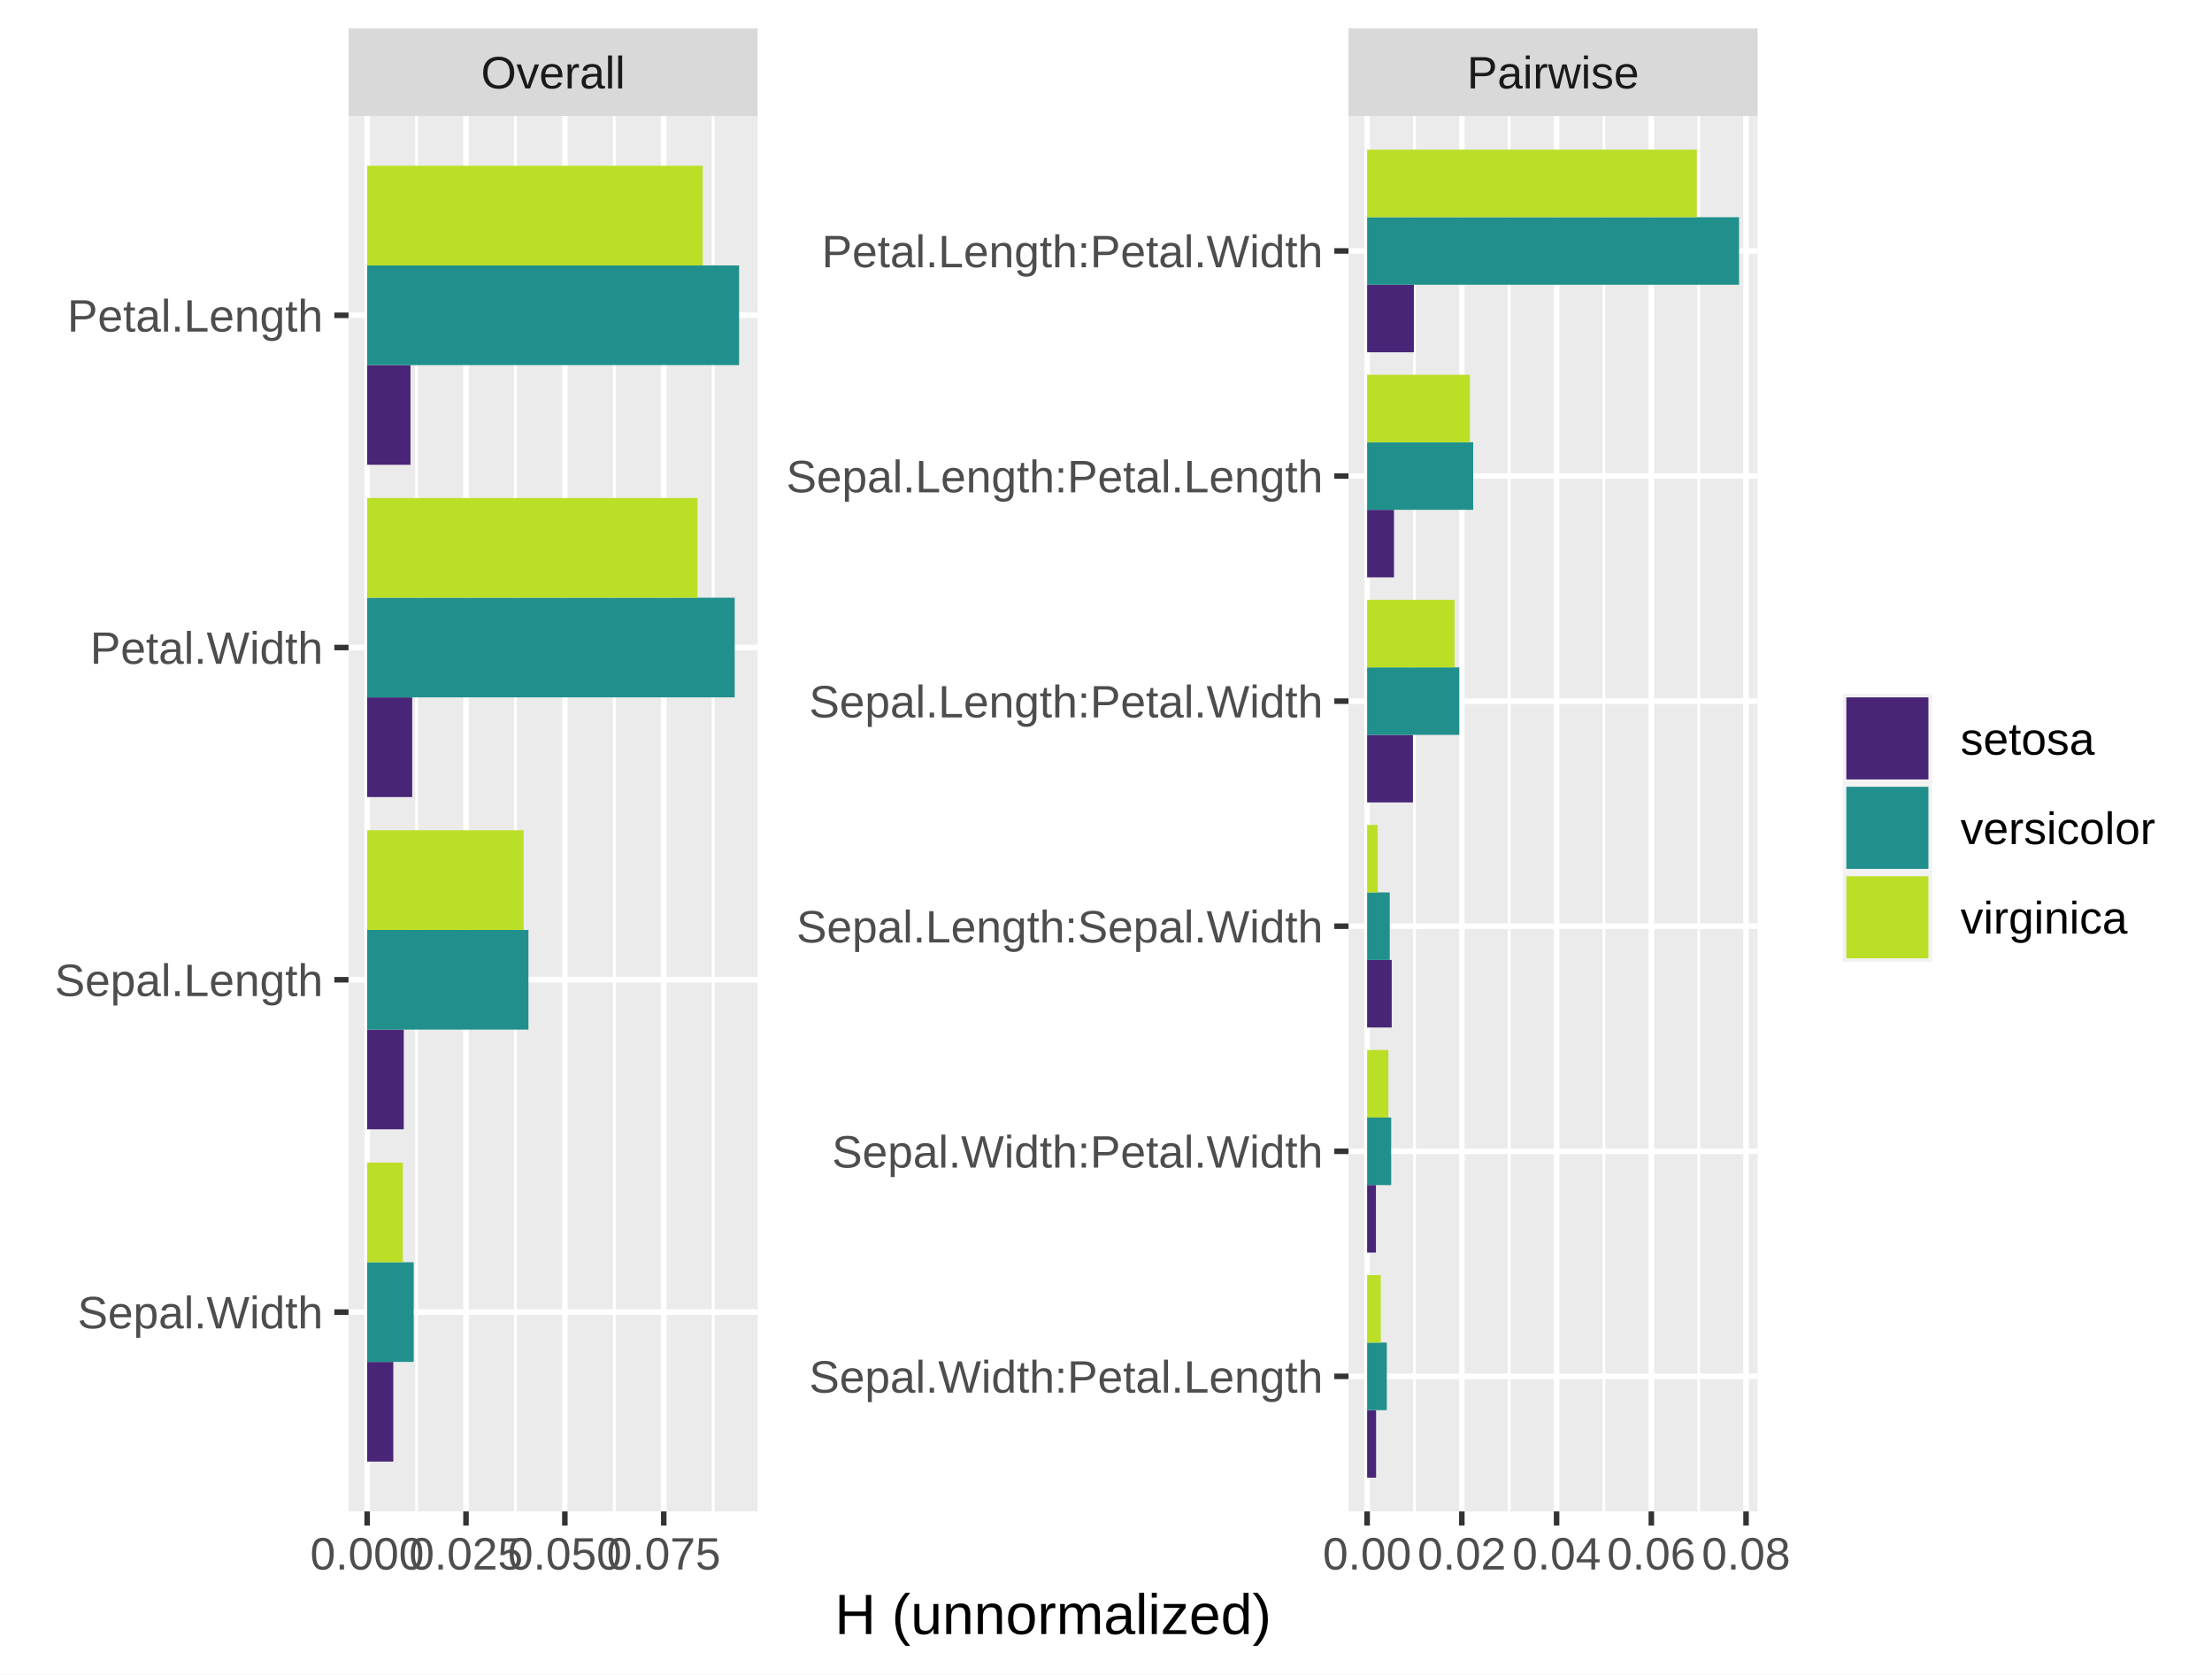
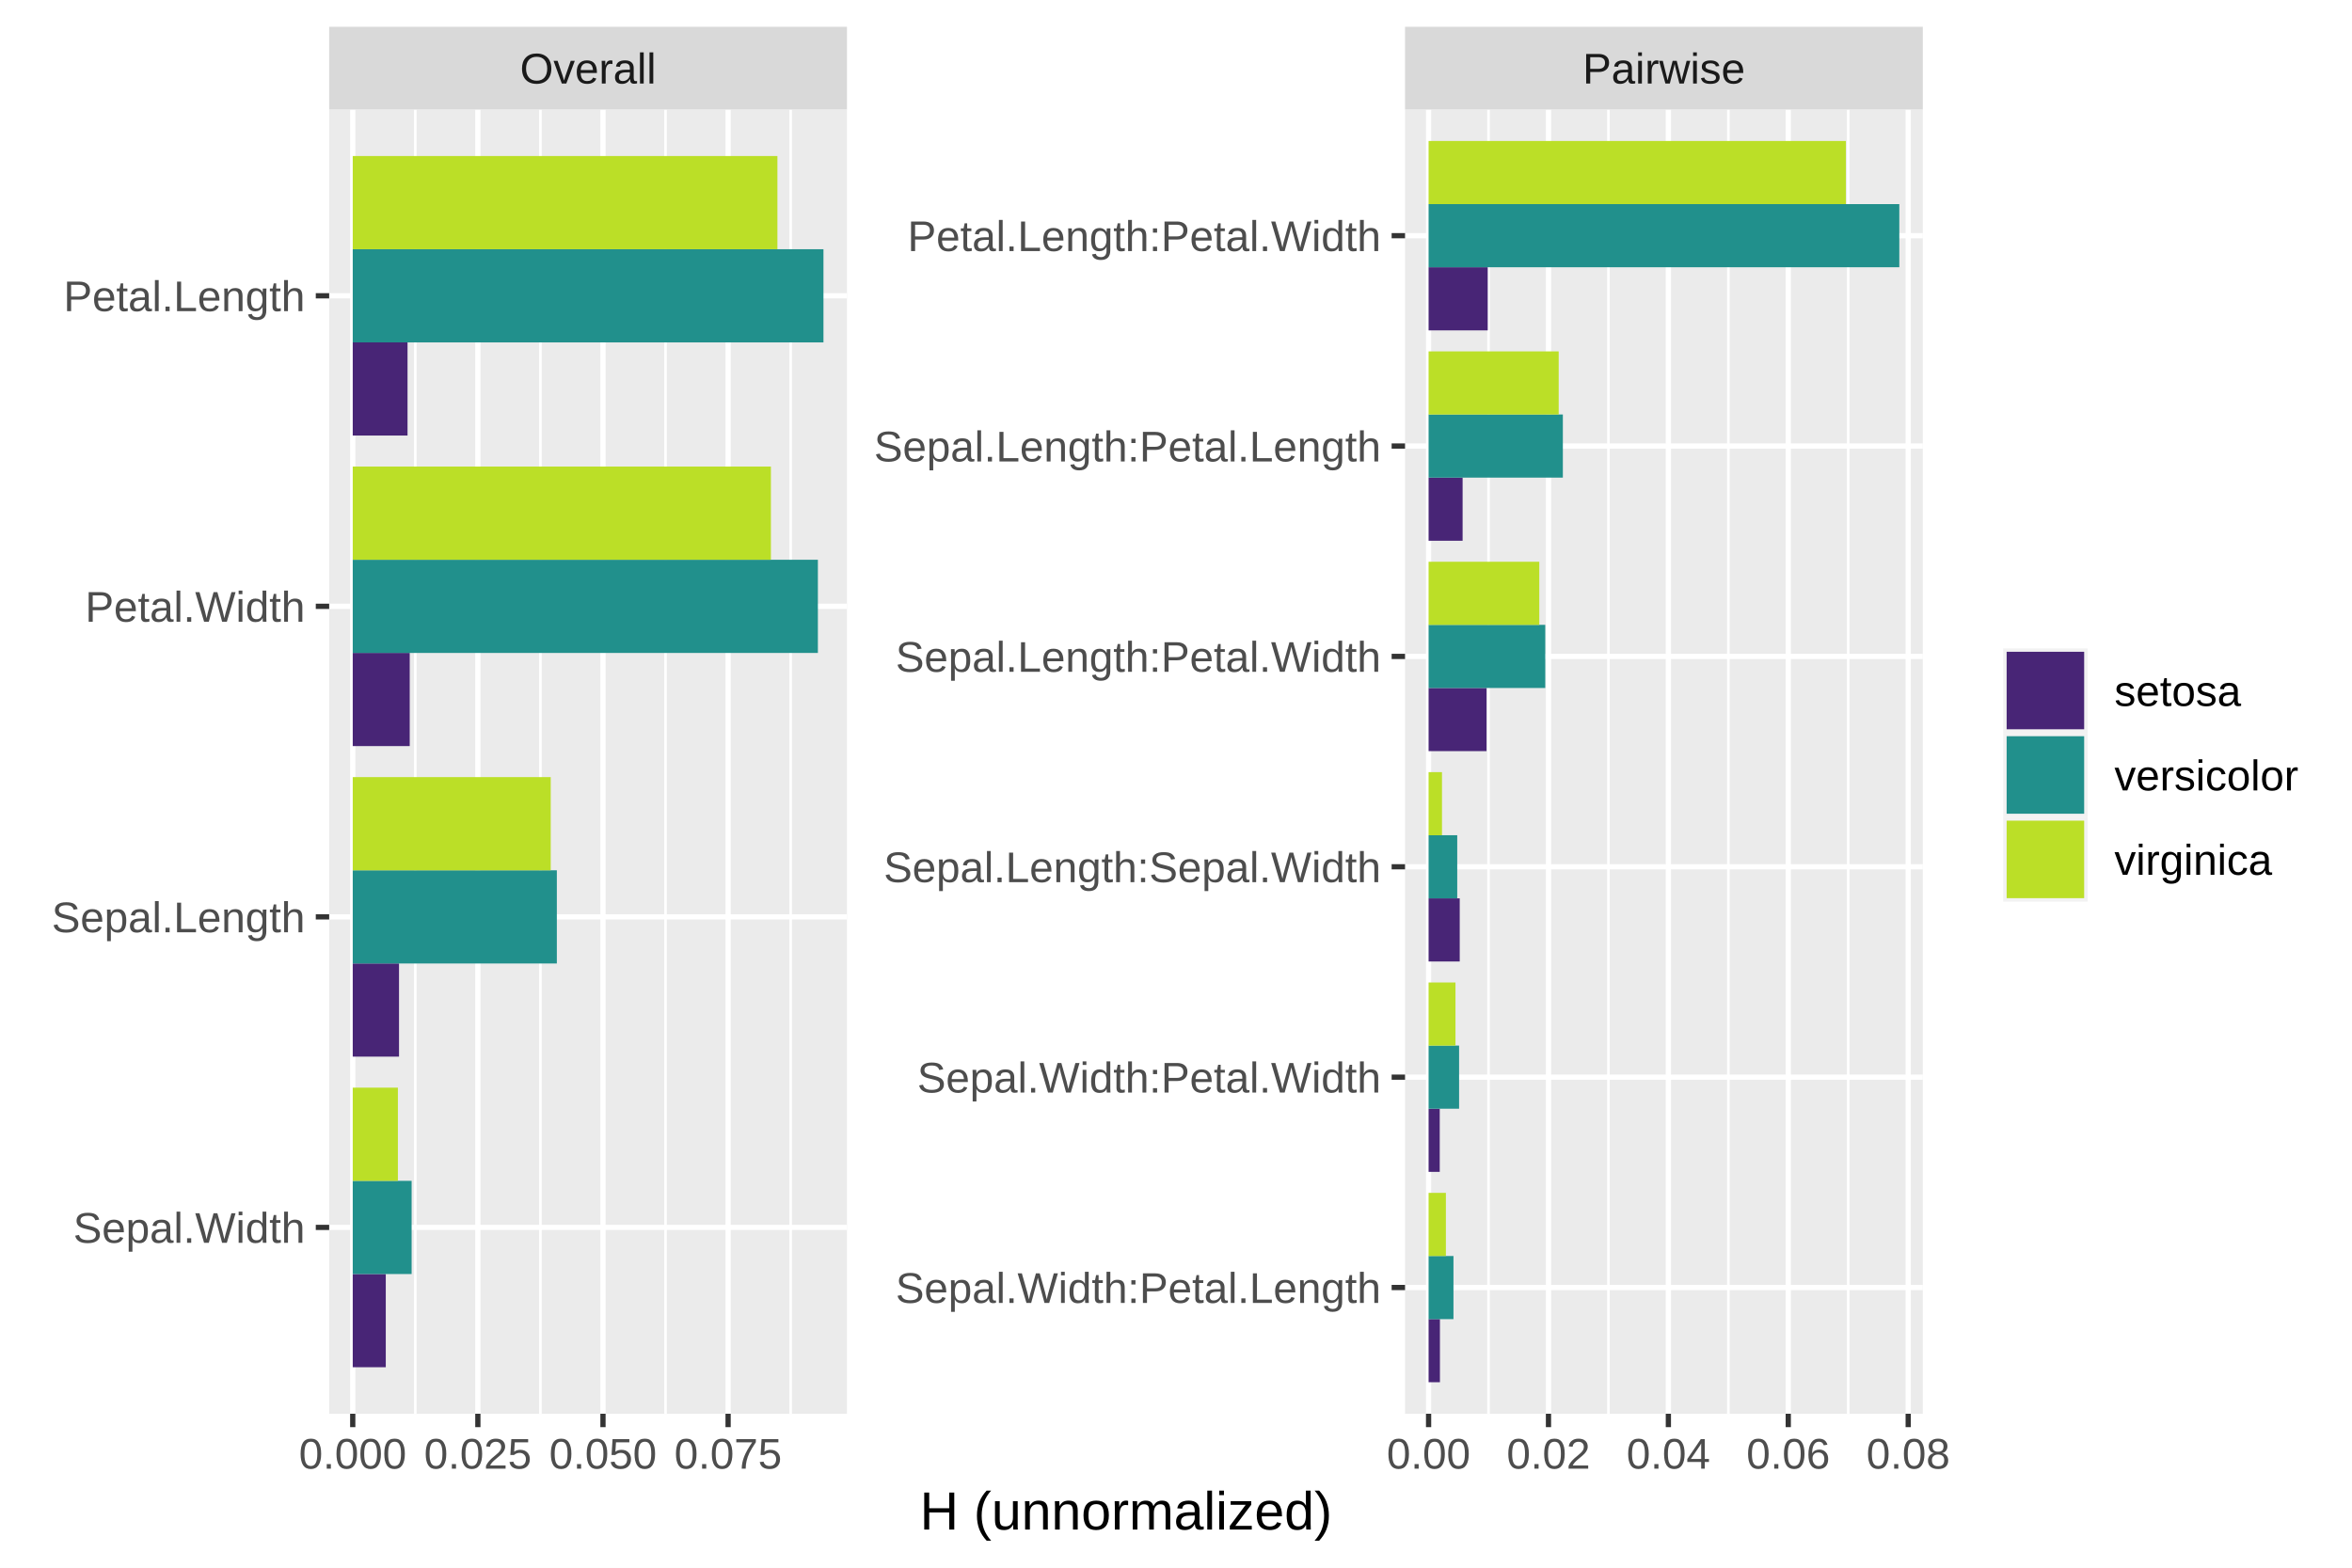
- <svg xmlns="http://www.w3.org/2000/svg" class="svglite" width="427.44pt" height="323.54pt" viewBox="0 0 427.44 323.54">
+ <svg xmlns="http://www.w3.org/2000/svg" class="svglite" width="481.22pt" height="320.81pt" viewBox="0 0 481.22 320.81">
  <defs>
    <style type="text/css">
    .svglite line, .svglite polyline, .svglite polygon, .svglite path, .svglite rect, .svglite circle {
      fill: none;
      stroke: #000000;
      stroke-linecap: round;
      stroke-linejoin: round;
      stroke-miterlimit: 10.00;
    }
    .svglite text {
      white-space: pre;
    }
  </style>
  </defs>
  <rect width="100%" height="100%" style="stroke: none; fill: #FFFFFF;" />
  <defs>
-     <clipPath id="cpMC4wMHw0MjcuNDR8MC4wMHwzMjMuNTQ=">
-       <rect x="0.00" y="0.00" width="427.44" height="323.54" />
+     <clipPath id="cpMC4wMHw0ODEuMjJ8MC4wMHwzMjAuODE=">
+       <rect x="0.00" y="0.00" width="481.22" height="320.81" />
    </clipPath>
  </defs>
-   <g clip-path="url(#cpMC4wMHw0MjcuNDR8MC4wMHwzMjMuNTQ=)">
-     <rect x="0" y="0" width="427.44" height="323.54" style="stroke-width: 1.07; stroke: #FFFFFF; fill: #FFFFFF;" />
+   <g clip-path="url(#cpMC4wMHw0ODEuMjJ8MC4wMHwzMjAuODE=)">
+     <rect x="0.00" y="0.00" width="481.22" height="320.81" style="stroke-width: 1.07; stroke: #FFFFFF; fill: #FFFFFF;" />
  </g>
  <defs>
-     <clipPath id="cpNjcuMzV8MTQ2LjQxfDIyLjQwfDI5Mi4wNQ==">
-       <rect x="67.35" y="22.40" width="79.05" height="269.65" />
+     <clipPath id="cpNjcuMzV8MTczLjI5fDIyLjQwfDI4OS4zMQ==">
+       <rect x="67.35" y="22.40" width="105.94" height="266.92" />
    </clipPath>
  </defs>
-   <g clip-path="url(#cpNjcuMzV8MTQ2LjQxfDIyLjQwfDI5Mi4wNQ==)">
-     <rect x="67.35" y="22.40" width="79.05" height="269.65" style="stroke-width: 1.07; stroke: none; fill: #EBEBEB;" />
-     <polyline points="80.50,292.05 80.50,22.40 " style="stroke-width: 0.53; stroke: #FFFFFF; stroke-linecap: butt;" />
-     <polyline points="99.60,292.05 99.60,22.40 " style="stroke-width: 0.53; stroke: #FFFFFF; stroke-linecap: butt;" />
-     <polyline points="118.71,292.05 118.71,22.40 " style="stroke-width: 0.53; stroke: #FFFFFF; stroke-linecap: butt;" />
-     <polyline points="137.81,292.05 137.81,22.40 " style="stroke-width: 0.53; stroke: #FFFFFF; stroke-linecap: butt;" />
-     <polyline points="67.35,253.53 146.41,253.53 " style="stroke-width: 1.07; stroke: #FFFFFF; stroke-linecap: butt;" />
-     <polyline points="67.35,189.32 146.41,189.32 " style="stroke-width: 1.07; stroke: #FFFFFF; stroke-linecap: butt;" />
-     <polyline points="67.35,125.12 146.41,125.12 " style="stroke-width: 1.07; stroke: #FFFFFF; stroke-linecap: butt;" />
-     <polyline points="67.35,60.92 146.41,60.92 " style="stroke-width: 1.07; stroke: #FFFFFF; stroke-linecap: butt;" />
-     <polyline points="70.95,292.05 70.95,22.40 " style="stroke-width: 1.07; stroke: #FFFFFF; stroke-linecap: butt;" />
-     <polyline points="90.05,292.05 90.05,22.40 " style="stroke-width: 1.07; stroke: #FFFFFF; stroke-linecap: butt;" />
-     <polyline points="109.15,292.05 109.15,22.40 " style="stroke-width: 1.07; stroke: #FFFFFF; stroke-linecap: butt;" />
-     <polyline points="128.26,292.05 128.26,22.40 " style="stroke-width: 1.07; stroke: #FFFFFF; stroke-linecap: butt;" />
-     <rect x="70.95" y="70.55" width="8.37" height="19.26" style="stroke-width: 1.07; stroke: none; stroke-linecap: butt; stroke-linejoin: miter; fill: #482576;" />
-     <rect x="70.95" y="134.75" width="8.70" height="19.26" style="stroke-width: 1.07; stroke: none; stroke-linecap: butt; stroke-linejoin: miter; fill: #482576;" />
-     <rect x="70.95" y="198.95" width="7.07" height="19.26" style="stroke-width: 1.07; stroke: none; stroke-linecap: butt; stroke-linejoin: miter; fill: #482576;" />
-     <rect x="70.95" y="263.16" width="5.05" height="19.26" style="stroke-width: 1.07; stroke: none; stroke-linecap: butt; stroke-linejoin: miter; fill: #482576;" />
-     <rect x="70.95" y="51.29" width="71.87" height="19.26" style="stroke-width: 1.07; stroke: none; stroke-linecap: butt; stroke-linejoin: miter; fill: #21908C;" />
-     <rect x="70.95" y="115.49" width="71.02" height="19.26" style="stroke-width: 1.07; stroke: none; stroke-linecap: butt; stroke-linejoin: miter; fill: #21908C;" />
-     <rect x="70.95" y="179.69" width="31.16" height="19.26" style="stroke-width: 1.07; stroke: none; stroke-linecap: butt; stroke-linejoin: miter; fill: #21908C;" />
-     <rect x="70.95" y="243.90" width="8.99" height="19.26" style="stroke-width: 1.07; stroke: none; stroke-linecap: butt; stroke-linejoin: miter; fill: #21908C;" />
-     <rect x="70.95" y="32.03" width="64.84" height="19.26" style="stroke-width: 1.07; stroke: none; stroke-linecap: butt; stroke-linejoin: miter; fill: #BBDF27;" />
-     <rect x="70.95" y="96.23" width="63.84" height="19.26" style="stroke-width: 1.07; stroke: none; stroke-linecap: butt; stroke-linejoin: miter; fill: #BBDF27;" />
-     <rect x="70.95" y="160.43" width="30.23" height="19.26" style="stroke-width: 1.07; stroke: none; stroke-linecap: butt; stroke-linejoin: miter; fill: #BBDF27;" />
-     <rect x="70.95" y="224.64" width="6.89" height="19.26" style="stroke-width: 1.07; stroke: none; stroke-linecap: butt; stroke-linejoin: miter; fill: #BBDF27;" />
+   <g clip-path="url(#cpNjcuMzV8MTczLjI5fDIyLjQwfDI4OS4zMQ==)">
+     <rect x="67.35" y="22.40" width="105.94" height="266.92" style="stroke-width: 1.07; stroke: none; fill: #EBEBEB;" />
+     <polyline points="84.97,289.31 84.97,22.40 " style="stroke-width: 0.53; stroke: #FFFFFF; stroke-linecap: butt;" />
+     <polyline points="110.57,289.31 110.57,22.40 " style="stroke-width: 0.53; stroke: #FFFFFF; stroke-linecap: butt;" />
+     <polyline points="136.17,289.31 136.17,22.40 " style="stroke-width: 0.53; stroke: #FFFFFF; stroke-linecap: butt;" />
+     <polyline points="161.77,289.31 161.77,22.40 " style="stroke-width: 0.53; stroke: #FFFFFF; stroke-linecap: butt;" />
+     <polyline points="67.35,251.18 173.29,251.18 " style="stroke-width: 1.07; stroke: #FFFFFF; stroke-linecap: butt;" />
+     <polyline points="67.35,187.63 173.29,187.63 " style="stroke-width: 1.07; stroke: #FFFFFF; stroke-linecap: butt;" />
+     <polyline points="67.35,124.08 173.29,124.08 " style="stroke-width: 1.07; stroke: #FFFFFF; stroke-linecap: butt;" />
+     <polyline points="67.35,60.53 173.29,60.53 " style="stroke-width: 1.07; stroke: #FFFFFF; stroke-linecap: butt;" />
+     <polyline points="72.17,289.31 72.17,22.40 " style="stroke-width: 1.07; stroke: #FFFFFF; stroke-linecap: butt;" />
+     <polyline points="97.77,289.31 97.77,22.40 " style="stroke-width: 1.07; stroke: #FFFFFF; stroke-linecap: butt;" />
+     <polyline points="123.37,289.31 123.37,22.40 " style="stroke-width: 1.07; stroke: #FFFFFF; stroke-linecap: butt;" />
+     <polyline points="148.97,289.31 148.97,22.40 " style="stroke-width: 1.07; stroke: #FFFFFF; stroke-linecap: butt;" />
+     <rect x="72.17" y="70.06" width="11.21" height="19.07" style="stroke-width: 1.07; stroke: none; stroke-linecap: butt; stroke-linejoin: miter; fill: #482576;" />
+     <rect x="72.17" y="133.61" width="11.66" height="19.07" style="stroke-width: 1.07; stroke: none; stroke-linecap: butt; stroke-linejoin: miter; fill: #482576;" />
+     <rect x="72.17" y="197.16" width="9.47" height="19.07" style="stroke-width: 1.07; stroke: none; stroke-linecap: butt; stroke-linejoin: miter; fill: #482576;" />
+     <rect x="72.17" y="260.72" width="6.76" height="19.07" style="stroke-width: 1.07; stroke: none; stroke-linecap: butt; stroke-linejoin: miter; fill: #482576;" />
+     <rect x="72.17" y="51.00" width="96.31" height="19.07" style="stroke-width: 1.07; stroke: none; stroke-linecap: butt; stroke-linejoin: miter; fill: #21908C;" />
+     <rect x="72.17" y="114.55" width="95.17" height="19.07" style="stroke-width: 1.07; stroke: none; stroke-linecap: butt; stroke-linejoin: miter; fill: #21908C;" />
+     <rect x="72.17" y="178.10" width="41.76" height="19.07" style="stroke-width: 1.07; stroke: none; stroke-linecap: butt; stroke-linejoin: miter; fill: #21908C;" />
+     <rect x="72.17" y="241.65" width="12.05" height="19.07" style="stroke-width: 1.07; stroke: none; stroke-linecap: butt; stroke-linejoin: miter; fill: #21908C;" />
+     <rect x="72.17" y="31.93" width="86.89" height="19.07" style="stroke-width: 1.07; stroke: none; stroke-linecap: butt; stroke-linejoin: miter; fill: #BBDF27;" />
+     <rect x="72.17" y="95.48" width="85.56" height="19.07" style="stroke-width: 1.07; stroke: none; stroke-linecap: butt; stroke-linejoin: miter; fill: #BBDF27;" />
+     <rect x="72.17" y="159.03" width="40.51" height="19.07" style="stroke-width: 1.07; stroke: none; stroke-linecap: butt; stroke-linejoin: miter; fill: #BBDF27;" />
+     <rect x="72.17" y="222.58" width="9.24" height="19.07" style="stroke-width: 1.07; stroke: none; stroke-linecap: butt; stroke-linejoin: miter; fill: #BBDF27;" />
  </g>
-   <g clip-path="url(#cpMC4wMHw0MjcuNDR8MC4wMHwzMjMuNTQ=)">
+   <g clip-path="url(#cpMC4wMHw0ODEuMjJ8MC4wMHwzMjAuODE=)">
</g>
  <defs>
-     <clipPath id="cpMjYwLjU4fDMzOS42NHwyMi40MHwyOTIuMDU=">
-       <rect x="260.58" y="22.40" width="79.05" height="269.65" />
+     <clipPath id="cpMjg3LjQ3fDM5My40MXwyMi40MHwyODkuMzE=">
+       <rect x="287.47" y="22.40" width="105.94" height="266.92" />
    </clipPath>
  </defs>
-   <g clip-path="url(#cpMjYwLjU4fDMzOS42NHwyMi40MHwyOTIuMDU=)">
-     <rect x="260.58" y="22.40" width="79.05" height="269.65" style="stroke-width: 1.07; stroke: none; fill: #EBEBEB;" />
-     <polyline points="273.33,292.05 273.33,22.40 " style="stroke-width: 0.53; stroke: #FFFFFF; stroke-linecap: butt;" />
-     <polyline points="291.64,292.05 291.64,22.40 " style="stroke-width: 0.53; stroke: #FFFFFF; stroke-linecap: butt;" />
-     <polyline points="309.94,292.05 309.94,22.40 " style="stroke-width: 0.53; stroke: #FFFFFF; stroke-linecap: butt;" />
-     <polyline points="328.25,292.05 328.25,22.40 " style="stroke-width: 0.53; stroke: #FFFFFF; stroke-linecap: butt;" />
-     <polyline points="260.58,265.95 339.64,265.95 " style="stroke-width: 1.07; stroke: #FFFFFF; stroke-linecap: butt;" />
-     <polyline points="260.58,222.46 339.64,222.46 " style="stroke-width: 1.07; stroke: #FFFFFF; stroke-linecap: butt;" />
-     <polyline points="260.58,178.97 339.64,178.97 " style="stroke-width: 1.07; stroke: #FFFFFF; stroke-linecap: butt;" />
-     <polyline points="260.58,135.48 339.64,135.48 " style="stroke-width: 1.07; stroke: #FFFFFF; stroke-linecap: butt;" />
-     <polyline points="260.58,91.98 339.64,91.98 " style="stroke-width: 1.07; stroke: #FFFFFF; stroke-linecap: butt;" />
-     <polyline points="260.58,48.49 339.64,48.49 " style="stroke-width: 1.07; stroke: #FFFFFF; stroke-linecap: butt;" />
-     <polyline points="264.18,292.05 264.18,22.40 " style="stroke-width: 1.07; stroke: #FFFFFF; stroke-linecap: butt;" />
-     <polyline points="282.48,292.05 282.48,22.40 " style="stroke-width: 1.07; stroke: #FFFFFF; stroke-linecap: butt;" />
-     <polyline points="300.79,292.05 300.79,22.40 " style="stroke-width: 1.07; stroke: #FFFFFF; stroke-linecap: butt;" />
-     <polyline points="319.10,292.05 319.10,22.40 " style="stroke-width: 1.07; stroke: #FFFFFF; stroke-linecap: butt;" />
-     <polyline points="337.40,292.05 337.40,22.40 " style="stroke-width: 1.07; stroke: #FFFFFF; stroke-linecap: butt;" />
-     <rect x="264.18" y="55.02" width="9.03" height="13.05" style="stroke-width: 1.07; stroke: none; stroke-linecap: butt; stroke-linejoin: miter; fill: #482576;" />
-     <rect x="264.18" y="98.51" width="5.19" height="13.05" style="stroke-width: 1.07; stroke: none; stroke-linecap: butt; stroke-linejoin: miter; fill: #482576;" />
-     <rect x="264.18" y="142.00" width="8.85" height="13.05" style="stroke-width: 1.07; stroke: none; stroke-linecap: butt; stroke-linejoin: miter; fill: #482576;" />
-     <rect x="264.18" y="185.49" width="4.75" height="13.05" style="stroke-width: 1.07; stroke: none; stroke-linecap: butt; stroke-linejoin: miter; fill: #482576;" />
-     <rect x="264.18" y="228.98" width="1.70" height="13.05" style="stroke-width: 1.07; stroke: none; stroke-linecap: butt; stroke-linejoin: miter; fill: #482576;" />
-     <rect x="264.18" y="272.48" width="1.73" height="13.05" style="stroke-width: 1.07; stroke: none; stroke-linecap: butt; stroke-linejoin: miter; fill: #482576;" />
-     <rect x="264.18" y="41.97" width="71.87" height="13.05" style="stroke-width: 1.07; stroke: none; stroke-linecap: butt; stroke-linejoin: miter; fill: #21908C;" />
-     <rect x="264.18" y="85.46" width="20.50" height="13.05" style="stroke-width: 1.07; stroke: none; stroke-linecap: butt; stroke-linejoin: miter; fill: #21908C;" />
-     <rect x="264.18" y="128.95" width="17.81" height="13.05" style="stroke-width: 1.07; stroke: none; stroke-linecap: butt; stroke-linejoin: miter; fill: #21908C;" />
-     <rect x="264.18" y="172.44" width="4.37" height="13.05" style="stroke-width: 1.07; stroke: none; stroke-linecap: butt; stroke-linejoin: miter; fill: #21908C;" />
-     <rect x="264.18" y="215.94" width="4.65" height="13.05" style="stroke-width: 1.07; stroke: none; stroke-linecap: butt; stroke-linejoin: miter; fill: #21908C;" />
-     <rect x="264.18" y="259.43" width="3.80" height="13.05" style="stroke-width: 1.07; stroke: none; stroke-linecap: butt; stroke-linejoin: miter; fill: #21908C;" />
-     <rect x="264.18" y="28.92" width="63.71" height="13.05" style="stroke-width: 1.07; stroke: none; stroke-linecap: butt; stroke-linejoin: miter; fill: #BBDF27;" />
-     <rect x="264.18" y="72.41" width="19.86" height="13.05" style="stroke-width: 1.07; stroke: none; stroke-linecap: butt; stroke-linejoin: miter; fill: #BBDF27;" />
-     <rect x="264.18" y="115.90" width="16.90" height="13.05" style="stroke-width: 1.07; stroke: none; stroke-linecap: butt; stroke-linejoin: miter; fill: #BBDF27;" />
-     <rect x="264.18" y="159.40" width="2.04" height="13.05" style="stroke-width: 1.07; stroke: none; stroke-linecap: butt; stroke-linejoin: miter; fill: #BBDF27;" />
-     <rect x="264.18" y="202.89" width="4.11" height="13.05" style="stroke-width: 1.07; stroke: none; stroke-linecap: butt; stroke-linejoin: miter; fill: #BBDF27;" />
-     <rect x="264.18" y="246.38" width="2.64" height="13.05" style="stroke-width: 1.07; stroke: none; stroke-linecap: butt; stroke-linejoin: miter; fill: #BBDF27;" />
+   <g clip-path="url(#cpMjg3LjQ3fDM5My40MXwyMi40MHwyODkuMzE=)">
+     <rect x="287.47" y="22.40" width="105.94" height="266.92" style="stroke-width: 1.07; stroke: none; fill: #EBEBEB;" />
+     <polyline points="304.55,289.31 304.55,22.40 " style="stroke-width: 0.53; stroke: #FFFFFF; stroke-linecap: butt;" />
+     <polyline points="329.08,289.31 329.08,22.40 " style="stroke-width: 0.53; stroke: #FFFFFF; stroke-linecap: butt;" />
+     <polyline points="353.62,289.31 353.62,22.40 " style="stroke-width: 0.53; stroke: #FFFFFF; stroke-linecap: butt;" />
+     <polyline points="378.15,289.31 378.15,22.40 " style="stroke-width: 0.53; stroke: #FFFFFF; stroke-linecap: butt;" />
+     <polyline points="287.47,263.48 393.41,263.48 " style="stroke-width: 1.07; stroke: #FFFFFF; stroke-linecap: butt;" />
+     <polyline points="287.47,220.43 393.41,220.43 " style="stroke-width: 1.07; stroke: #FFFFFF; stroke-linecap: butt;" />
+     <polyline points="287.47,177.38 393.41,177.38 " style="stroke-width: 1.07; stroke: #FFFFFF; stroke-linecap: butt;" />
+     <polyline points="287.47,134.33 393.41,134.33 " style="stroke-width: 1.07; stroke: #FFFFFF; stroke-linecap: butt;" />
+     <polyline points="287.47,91.28 393.41,91.28 " style="stroke-width: 1.07; stroke: #FFFFFF; stroke-linecap: butt;" />
+     <polyline points="287.47,48.23 393.41,48.23 " style="stroke-width: 1.07; stroke: #FFFFFF; stroke-linecap: butt;" />
+     <polyline points="292.29,289.31 292.29,22.40 " style="stroke-width: 1.07; stroke: #FFFFFF; stroke-linecap: butt;" />
+     <polyline points="316.82,289.31 316.82,22.40 " style="stroke-width: 1.07; stroke: #FFFFFF; stroke-linecap: butt;" />
+     <polyline points="341.35,289.31 341.35,22.40 " style="stroke-width: 1.07; stroke: #FFFFFF; stroke-linecap: butt;" />
+     <polyline points="365.88,289.31 365.88,22.40 " style="stroke-width: 1.07; stroke: #FFFFFF; stroke-linecap: butt;" />
+     <polyline points="390.42,289.31 390.42,22.40 " style="stroke-width: 1.07; stroke: #FFFFFF; stroke-linecap: butt;" />
+     <rect x="292.29" y="54.69" width="12.10" height="12.92" style="stroke-width: 1.07; stroke: none; stroke-linecap: butt; stroke-linejoin: miter; fill: #482576;" />
+     <rect x="292.29" y="97.74" width="6.96" height="12.92" style="stroke-width: 1.07; stroke: none; stroke-linecap: butt; stroke-linejoin: miter; fill: #482576;" />
+     <rect x="292.29" y="140.79" width="11.86" height="12.92" style="stroke-width: 1.07; stroke: none; stroke-linecap: butt; stroke-linejoin: miter; fill: #482576;" />
+     <rect x="292.29" y="183.84" width="6.37" height="12.92" style="stroke-width: 1.07; stroke: none; stroke-linecap: butt; stroke-linejoin: miter; fill: #482576;" />
+     <rect x="292.29" y="226.89" width="2.28" height="12.92" style="stroke-width: 1.07; stroke: none; stroke-linecap: butt; stroke-linejoin: miter; fill: #482576;" />
+     <rect x="292.29" y="269.94" width="2.32" height="12.92" style="stroke-width: 1.07; stroke: none; stroke-linecap: butt; stroke-linejoin: miter; fill: #482576;" />
+     <rect x="292.29" y="41.77" width="96.31" height="12.92" style="stroke-width: 1.07; stroke: none; stroke-linecap: butt; stroke-linejoin: miter; fill: #21908C;" />
+     <rect x="292.29" y="84.82" width="27.47" height="12.92" style="stroke-width: 1.07; stroke: none; stroke-linecap: butt; stroke-linejoin: miter; fill: #21908C;" />
+     <rect x="292.29" y="127.87" width="23.87" height="12.92" style="stroke-width: 1.07; stroke: none; stroke-linecap: butt; stroke-linejoin: miter; fill: #21908C;" />
+     <rect x="292.29" y="170.92" width="5.86" height="12.92" style="stroke-width: 1.07; stroke: none; stroke-linecap: butt; stroke-linejoin: miter; fill: #21908C;" />
+     <rect x="292.29" y="213.97" width="6.24" height="12.92" style="stroke-width: 1.07; stroke: none; stroke-linecap: butt; stroke-linejoin: miter; fill: #21908C;" />
+     <rect x="292.29" y="257.03" width="5.09" height="12.92" style="stroke-width: 1.07; stroke: none; stroke-linecap: butt; stroke-linejoin: miter; fill: #21908C;" />
+     <rect x="292.29" y="28.85" width="85.38" height="12.92" style="stroke-width: 1.07; stroke: none; stroke-linecap: butt; stroke-linejoin: miter; fill: #BBDF27;" />
+     <rect x="292.29" y="71.91" width="26.62" height="12.92" style="stroke-width: 1.07; stroke: none; stroke-linecap: butt; stroke-linejoin: miter; fill: #BBDF27;" />
+     <rect x="292.29" y="114.96" width="22.65" height="12.92" style="stroke-width: 1.07; stroke: none; stroke-linecap: butt; stroke-linejoin: miter; fill: #BBDF27;" />
+     <rect x="292.29" y="158.01" width="2.74" height="12.92" style="stroke-width: 1.07; stroke: none; stroke-linecap: butt; stroke-linejoin: miter; fill: #BBDF27;" />
+     <rect x="292.29" y="201.06" width="5.50" height="12.92" style="stroke-width: 1.07; stroke: none; stroke-linecap: butt; stroke-linejoin: miter; fill: #BBDF27;" />
+     <rect x="292.29" y="244.11" width="3.54" height="12.92" style="stroke-width: 1.07; stroke: none; stroke-linecap: butt; stroke-linejoin: miter; fill: #BBDF27;" />
  </g>
-   <g clip-path="url(#cpMC4wMHw0MjcuNDR8MC4wMHwzMjMuNTQ=)">
+   <g clip-path="url(#cpMC4wMHw0ODEuMjJ8MC4wMHwzMjAuODE=)">
</g>
  <defs>
-     <clipPath id="cpNjcuMzV8MTQ2LjQxfDUuNDh8MjIuNDA=">
-       <rect x="67.35" y="5.48" width="79.05" height="16.92" />
+     <clipPath id="cpNjcuMzV8MTczLjI5fDUuNDh8MjIuNDA=">
+       <rect x="67.35" y="5.48" width="105.94" height="16.92" />
    </clipPath>
  </defs>
-   <g clip-path="url(#cpNjcuMzV8MTQ2LjQxfDUuNDh8MjIuNDA=)">
-     <rect x="67.35" y="5.48" width="79.05" height="16.92" style="stroke-width: 1.07; stroke: none; fill: #D9D9D9;" />
-     <text x="106.88" y="17.09" text-anchor="middle" style="font-size: 8.80px;fill: #1A1A1A; font-family: &quot;Arial&quot;;" textLength="27.87px" lengthAdjust="spacingAndGlyphs">Overall</text>
+   <g clip-path="url(#cpNjcuMzV8MTczLjI5fDUuNDh8MjIuNDA=)">
+     <rect x="67.35" y="5.48" width="105.94" height="16.92" style="stroke-width: 1.07; stroke: none; fill: #D9D9D9;" />
+     <text x="120.32" y="17.09" text-anchor="middle" style="font-size: 8.80px;fill: #1A1A1A; font-family: &quot;Arial&quot;;" textLength="27.87px" lengthAdjust="spacingAndGlyphs">Overall</text>
  </g>
-   <g clip-path="url(#cpMC4wMHw0MjcuNDR8MC4wMHwzMjMuNTQ=)">
+   <g clip-path="url(#cpMC4wMHw0ODEuMjJ8MC4wMHwzMjAuODE=)">
</g>
  <defs>
-     <clipPath id="cpMjYwLjU4fDMzOS42NHw1LjQ4fDIyLjQw">
-       <rect x="260.58" y="5.48" width="79.05" height="16.92" />
+     <clipPath id="cpMjg3LjQ3fDM5My40MXw1LjQ4fDIyLjQw">
+       <rect x="287.47" y="5.48" width="105.94" height="16.92" />
    </clipPath>
  </defs>
-   <g clip-path="url(#cpMjYwLjU4fDMzOS42NHw1LjQ4fDIyLjQw)">
-     <rect x="260.58" y="5.48" width="79.05" height="16.92" style="stroke-width: 1.07; stroke: none; fill: #D9D9D9;" />
-     <text x="300.11" y="17.09" text-anchor="middle" style="font-size: 8.80px;fill: #1A1A1A; font-family: &quot;Arial&quot;;" textLength="33.24px" lengthAdjust="spacingAndGlyphs">Pairwise</text>
+   <g clip-path="url(#cpMjg3LjQ3fDM5My40MXw1LjQ4fDIyLjQw)">
+     <rect x="287.47" y="5.48" width="105.94" height="16.92" style="stroke-width: 1.07; stroke: none; fill: #D9D9D9;" />
+     <text x="340.44" y="17.09" text-anchor="middle" style="font-size: 8.80px;fill: #1A1A1A; font-family: &quot;Arial&quot;;" textLength="33.24px" lengthAdjust="spacingAndGlyphs">Pairwise</text>
  </g>
-   <g clip-path="url(#cpMC4wMHw0MjcuNDR8MC4wMHwzMjMuNTQ=)">
-     <polyline points="70.95,294.79 70.95,292.05 " style="stroke-width: 1.07; stroke: #333333; stroke-linecap: butt;" />
-     <polyline points="90.05,294.79 90.05,292.05 " style="stroke-width: 1.07; stroke: #333333; stroke-linecap: butt;" />
-     <polyline points="109.15,294.79 109.15,292.05 " style="stroke-width: 1.07; stroke: #333333; stroke-linecap: butt;" />
-     <polyline points="128.26,294.79 128.26,292.05 " style="stroke-width: 1.07; stroke: #333333; stroke-linecap: butt;" />
-     <text x="70.95" y="303.28" text-anchor="middle" style="font-size: 8.80px;fill: #4D4D4D; font-family: &quot;Arial&quot;;" textLength="22.03px" lengthAdjust="spacingAndGlyphs">0.000</text>
-     <text x="90.05" y="303.28" text-anchor="middle" style="font-size: 8.80px;fill: #4D4D4D; font-family: &quot;Arial&quot;;" textLength="22.03px" lengthAdjust="spacingAndGlyphs">0.025</text>
-     <text x="109.15" y="303.28" text-anchor="middle" style="font-size: 8.80px;fill: #4D4D4D; font-family: &quot;Arial&quot;;" textLength="22.03px" lengthAdjust="spacingAndGlyphs">0.050</text>
-     <text x="128.26" y="303.28" text-anchor="middle" style="font-size: 8.80px;fill: #4D4D4D; font-family: &quot;Arial&quot;;" textLength="22.03px" lengthAdjust="spacingAndGlyphs">0.075</text>
-     <polyline points="264.18,294.79 264.18,292.05 " style="stroke-width: 1.07; stroke: #333333; stroke-linecap: butt;" />
-     <polyline points="282.48,294.79 282.48,292.05 " style="stroke-width: 1.07; stroke: #333333; stroke-linecap: butt;" />
-     <polyline points="300.79,294.79 300.79,292.05 " style="stroke-width: 1.07; stroke: #333333; stroke-linecap: butt;" />
-     <polyline points="319.10,294.79 319.10,292.05 " style="stroke-width: 1.07; stroke: #333333; stroke-linecap: butt;" />
-     <polyline points="337.40,294.79 337.40,292.05 " style="stroke-width: 1.07; stroke: #333333; stroke-linecap: butt;" />
-     <text x="264.18" y="303.28" text-anchor="middle" style="font-size: 8.80px;fill: #4D4D4D; font-family: &quot;Arial&quot;;" textLength="17.14px" lengthAdjust="spacingAndGlyphs">0.00</text>
-     <text x="282.48" y="303.28" text-anchor="middle" style="font-size: 8.80px;fill: #4D4D4D; font-family: &quot;Arial&quot;;" textLength="17.14px" lengthAdjust="spacingAndGlyphs">0.02</text>
-     <text x="300.79" y="303.28" text-anchor="middle" style="font-size: 8.80px;fill: #4D4D4D; font-family: &quot;Arial&quot;;" textLength="17.14px" lengthAdjust="spacingAndGlyphs">0.04</text>
-     <text x="319.10" y="303.28" text-anchor="middle" style="font-size: 8.80px;fill: #4D4D4D; font-family: &quot;Arial&quot;;" textLength="17.14px" lengthAdjust="spacingAndGlyphs">0.06</text>
-     <text x="337.40" y="303.28" text-anchor="middle" style="font-size: 8.80px;fill: #4D4D4D; font-family: &quot;Arial&quot;;" textLength="17.14px" lengthAdjust="spacingAndGlyphs">0.08</text>
-     <text x="255.65" y="269.10" text-anchor="end" style="font-size: 8.80px;fill: #4D4D4D; font-family: &quot;Arial&quot;;" textLength="99.33px" lengthAdjust="spacingAndGlyphs">Sepal.Width:Petal.Length</text>
-     <text x="255.65" y="225.61" text-anchor="end" style="font-size: 8.80px;fill: #4D4D4D; font-family: &quot;Arial&quot;;" textLength="94.90px" lengthAdjust="spacingAndGlyphs">Sepal.Width:Petal.Width</text>
-     <text x="255.65" y="182.12" text-anchor="end" style="font-size: 8.80px;fill: #4D4D4D; font-family: &quot;Arial&quot;;" textLength="101.78px" lengthAdjust="spacingAndGlyphs">Sepal.Length:Sepal.Width</text>
-     <text x="255.65" y="138.63" text-anchor="end" style="font-size: 8.80px;fill: #4D4D4D; font-family: &quot;Arial&quot;;" textLength="99.33px" lengthAdjust="spacingAndGlyphs">Sepal.Length:Petal.Width</text>
-     <text x="255.65" y="95.13" text-anchor="end" style="font-size: 8.80px;fill: #4D4D4D; font-family: &quot;Arial&quot;;" textLength="103.77px" lengthAdjust="spacingAndGlyphs">Sepal.Length:Petal.Length</text>
-     <text x="255.65" y="51.64" text-anchor="end" style="font-size: 8.80px;fill: #4D4D4D; font-family: &quot;Arial&quot;;" textLength="96.88px" lengthAdjust="spacingAndGlyphs">Petal.Length:Petal.Width</text>
-     <polyline points="257.84,265.95 260.58,265.95 " style="stroke-width: 1.07; stroke: #333333; stroke-linecap: butt;" />
-     <polyline points="257.84,222.46 260.58,222.46 " style="stroke-width: 1.07; stroke: #333333; stroke-linecap: butt;" />
-     <polyline points="257.84,178.97 260.58,178.97 " style="stroke-width: 1.07; stroke: #333333; stroke-linecap: butt;" />
-     <polyline points="257.84,135.48 260.58,135.48 " style="stroke-width: 1.07; stroke: #333333; stroke-linecap: butt;" />
-     <polyline points="257.84,91.98 260.58,91.98 " style="stroke-width: 1.07; stroke: #333333; stroke-linecap: butt;" />
-     <polyline points="257.84,48.49 260.58,48.49 " style="stroke-width: 1.07; stroke: #333333; stroke-linecap: butt;" />
-     <text x="62.42" y="256.68" text-anchor="end" style="font-size: 8.80px;fill: #4D4D4D; font-family: &quot;Arial&quot;;" textLength="47.45px" lengthAdjust="spacingAndGlyphs">Sepal.Width</text>
-     <text x="62.42" y="192.47" text-anchor="end" style="font-size: 8.80px;fill: #4D4D4D; font-family: &quot;Arial&quot;;" textLength="51.88px" lengthAdjust="spacingAndGlyphs">Sepal.Length</text>
-     <text x="62.42" y="128.27" text-anchor="end" style="font-size: 8.80px;fill: #4D4D4D; font-family: &quot;Arial&quot;;" textLength="45.00px" lengthAdjust="spacingAndGlyphs">Petal.Width</text>
-     <text x="62.42" y="64.07" text-anchor="end" style="font-size: 8.80px;fill: #4D4D4D; font-family: &quot;Arial&quot;;" textLength="49.44px" lengthAdjust="spacingAndGlyphs">Petal.Length</text>
-     <polyline points="64.61,253.53 67.35,253.53 " style="stroke-width: 1.07; stroke: #333333; stroke-linecap: butt;" />
-     <polyline points="64.61,189.32 67.35,189.32 " style="stroke-width: 1.07; stroke: #333333; stroke-linecap: butt;" />
-     <polyline points="64.61,125.12 67.35,125.12 " style="stroke-width: 1.07; stroke: #333333; stroke-linecap: butt;" />
-     <polyline points="64.61,60.92 67.35,60.92 " style="stroke-width: 1.07; stroke: #333333; stroke-linecap: butt;" />
-     <text x="203.49" y="315.75" text-anchor="middle" style="font-size: 11.00px; font-family: &quot;Arial&quot;;" textLength="84.38px" lengthAdjust="spacingAndGlyphs">H (unnormalized)</text>
-     <rect x="350.60" y="123.08" width="71.37" height="68.28" style="stroke-width: 1.07; stroke: none; fill: #FFFFFF;" />
-     <rect x="356.08" y="134.04" width="17.28" height="17.28" style="stroke-width: 1.07; stroke: none; fill: #F2F2F2;" />
-     <rect x="356.78" y="134.75" width="15.86" height="15.86" style="stroke-width: 1.07; stroke: none; stroke-linecap: butt; stroke-linejoin: miter; fill: #482576;" />
-     <rect x="356.08" y="151.32" width="17.28" height="17.28" style="stroke-width: 1.07; stroke: none; fill: #F2F2F2;" />
-     <rect x="356.78" y="152.03" width="15.86" height="15.86" style="stroke-width: 1.07; stroke: none; stroke-linecap: butt; stroke-linejoin: miter; fill: #21908C;" />
-     <rect x="356.08" y="168.60" width="17.28" height="17.28" style="stroke-width: 1.07; stroke: none; fill: #F2F2F2;" />
-     <rect x="356.78" y="169.31" width="15.86" height="15.86" style="stroke-width: 1.07; stroke: none; stroke-linecap: butt; stroke-linejoin: miter; fill: #BBDF27;" />
-     <text x="378.84" y="145.83" style="font-size: 8.80px; font-family: &quot;Arial&quot;;" textLength="25.93px" lengthAdjust="spacingAndGlyphs">setosa</text>
-     <text x="378.84" y="163.11" style="font-size: 8.80px; font-family: &quot;Arial&quot;;" textLength="37.65px" lengthAdjust="spacingAndGlyphs">versicolor</text>
-     <text x="378.84" y="180.39" style="font-size: 8.80px; font-family: &quot;Arial&quot;;" textLength="32.27px" lengthAdjust="spacingAndGlyphs">virginica</text>
+   <g clip-path="url(#cpMC4wMHw0ODEuMjJ8MC4wMHwzMjAuODE=)">
+     <polyline points="72.17,292.05 72.17,289.31 " style="stroke-width: 1.07; stroke: #333333; stroke-linecap: butt;" />
+     <polyline points="97.77,292.05 97.77,289.31 " style="stroke-width: 1.07; stroke: #333333; stroke-linecap: butt;" />
+     <polyline points="123.37,292.05 123.37,289.31 " style="stroke-width: 1.07; stroke: #333333; stroke-linecap: butt;" />
+     <polyline points="148.97,292.05 148.97,289.31 " style="stroke-width: 1.07; stroke: #333333; stroke-linecap: butt;" />
+     <text x="72.17" y="300.55" text-anchor="middle" style="font-size: 8.80px;fill: #4D4D4D; font-family: &quot;Arial&quot;;" textLength="22.03px" lengthAdjust="spacingAndGlyphs">0.000</text>
+     <text x="97.77" y="300.55" text-anchor="middle" style="font-size: 8.80px;fill: #4D4D4D; font-family: &quot;Arial&quot;;" textLength="22.03px" lengthAdjust="spacingAndGlyphs">0.025</text>
+     <text x="123.37" y="300.55" text-anchor="middle" style="font-size: 8.80px;fill: #4D4D4D; font-family: &quot;Arial&quot;;" textLength="22.03px" lengthAdjust="spacingAndGlyphs">0.050</text>
+     <text x="148.97" y="300.55" text-anchor="middle" style="font-size: 8.80px;fill: #4D4D4D; font-family: &quot;Arial&quot;;" textLength="22.03px" lengthAdjust="spacingAndGlyphs">0.075</text>
+     <polyline points="292.29,292.05 292.29,289.31 " style="stroke-width: 1.07; stroke: #333333; stroke-linecap: butt;" />
+     <polyline points="316.82,292.05 316.82,289.31 " style="stroke-width: 1.07; stroke: #333333; stroke-linecap: butt;" />
+     <polyline points="341.35,292.05 341.35,289.31 " style="stroke-width: 1.07; stroke: #333333; stroke-linecap: butt;" />
+     <polyline points="365.88,292.05 365.88,289.31 " style="stroke-width: 1.07; stroke: #333333; stroke-linecap: butt;" />
+     <polyline points="390.42,292.05 390.42,289.31 " style="stroke-width: 1.07; stroke: #333333; stroke-linecap: butt;" />
+     <text x="292.29" y="300.55" text-anchor="middle" style="font-size: 8.80px;fill: #4D4D4D; font-family: &quot;Arial&quot;;" textLength="17.14px" lengthAdjust="spacingAndGlyphs">0.00</text>
+     <text x="316.82" y="300.55" text-anchor="middle" style="font-size: 8.80px;fill: #4D4D4D; font-family: &quot;Arial&quot;;" textLength="17.14px" lengthAdjust="spacingAndGlyphs">0.02</text>
+     <text x="341.35" y="300.55" text-anchor="middle" style="font-size: 8.80px;fill: #4D4D4D; font-family: &quot;Arial&quot;;" textLength="17.14px" lengthAdjust="spacingAndGlyphs">0.04</text>
+     <text x="365.88" y="300.55" text-anchor="middle" style="font-size: 8.80px;fill: #4D4D4D; font-family: &quot;Arial&quot;;" textLength="17.14px" lengthAdjust="spacingAndGlyphs">0.06</text>
+     <text x="390.42" y="300.55" text-anchor="middle" style="font-size: 8.80px;fill: #4D4D4D; font-family: &quot;Arial&quot;;" textLength="17.14px" lengthAdjust="spacingAndGlyphs">0.08</text>
+     <text x="282.54" y="266.63" text-anchor="end" style="font-size: 8.80px;fill: #4D4D4D; font-family: &quot;Arial&quot;;" textLength="99.33px" lengthAdjust="spacingAndGlyphs">Sepal.Width:Petal.Length</text>
+     <text x="282.54" y="223.58" text-anchor="end" style="font-size: 8.80px;fill: #4D4D4D; font-family: &quot;Arial&quot;;" textLength="94.90px" lengthAdjust="spacingAndGlyphs">Sepal.Width:Petal.Width</text>
+     <text x="282.54" y="180.53" text-anchor="end" style="font-size: 8.80px;fill: #4D4D4D; font-family: &quot;Arial&quot;;" textLength="101.78px" lengthAdjust="spacingAndGlyphs">Sepal.Length:Sepal.Width</text>
+     <text x="282.54" y="137.48" text-anchor="end" style="font-size: 8.80px;fill: #4D4D4D; font-family: &quot;Arial&quot;;" textLength="99.33px" lengthAdjust="spacingAndGlyphs">Sepal.Length:Petal.Width</text>
+     <text x="282.54" y="94.43" text-anchor="end" style="font-size: 8.80px;fill: #4D4D4D; font-family: &quot;Arial&quot;;" textLength="103.77px" lengthAdjust="spacingAndGlyphs">Sepal.Length:Petal.Length</text>
+     <text x="282.54" y="51.38" text-anchor="end" style="font-size: 8.80px;fill: #4D4D4D; font-family: &quot;Arial&quot;;" textLength="96.88px" lengthAdjust="spacingAndGlyphs">Petal.Length:Petal.Width</text>
+     <polyline points="284.73,263.48 287.47,263.48 " style="stroke-width: 1.07; stroke: #333333; stroke-linecap: butt;" />
+     <polyline points="284.73,220.43 287.47,220.43 " style="stroke-width: 1.07; stroke: #333333; stroke-linecap: butt;" />
+     <polyline points="284.73,177.38 287.47,177.38 " style="stroke-width: 1.07; stroke: #333333; stroke-linecap: butt;" />
+     <polyline points="284.73,134.33 287.47,134.33 " style="stroke-width: 1.07; stroke: #333333; stroke-linecap: butt;" />
+     <polyline points="284.73,91.28 287.47,91.28 " style="stroke-width: 1.07; stroke: #333333; stroke-linecap: butt;" />
+     <polyline points="284.73,48.23 287.47,48.23 " style="stroke-width: 1.07; stroke: #333333; stroke-linecap: butt;" />
+     <text x="62.42" y="254.33" text-anchor="end" style="font-size: 8.80px;fill: #4D4D4D; font-family: &quot;Arial&quot;;" textLength="47.45px" lengthAdjust="spacingAndGlyphs">Sepal.Width</text>
+     <text x="62.42" y="190.78" text-anchor="end" style="font-size: 8.80px;fill: #4D4D4D; font-family: &quot;Arial&quot;;" textLength="51.88px" lengthAdjust="spacingAndGlyphs">Sepal.Length</text>
+     <text x="62.42" y="127.23" text-anchor="end" style="font-size: 8.80px;fill: #4D4D4D; font-family: &quot;Arial&quot;;" textLength="45.00px" lengthAdjust="spacingAndGlyphs">Petal.Width</text>
+     <text x="62.42" y="63.68" text-anchor="end" style="font-size: 8.80px;fill: #4D4D4D; font-family: &quot;Arial&quot;;" textLength="49.44px" lengthAdjust="spacingAndGlyphs">Petal.Length</text>
+     <polyline points="64.61,251.18 67.35,251.18 " style="stroke-width: 1.07; stroke: #333333; stroke-linecap: butt;" />
+     <polyline points="64.61,187.63 67.35,187.63 " style="stroke-width: 1.07; stroke: #333333; stroke-linecap: butt;" />
+     <polyline points="64.61,124.08 67.35,124.08 " style="stroke-width: 1.07; stroke: #333333; stroke-linecap: butt;" />
+     <polyline points="64.61,60.53 67.35,60.53 " style="stroke-width: 1.07; stroke: #333333; stroke-linecap: butt;" />
+     <text x="230.38" y="313.01" text-anchor="middle" style="font-size: 11.00px; font-family: &quot;Arial&quot;;" textLength="84.38px" lengthAdjust="spacingAndGlyphs">H (unnormalized)</text>
+     <rect x="404.37" y="121.72" width="71.37" height="68.28" style="stroke-width: 1.07; stroke: none; fill: #FFFFFF;" />
+     <rect x="409.85" y="132.68" width="17.28" height="17.28" style="stroke-width: 1.07; stroke: none; fill: #F2F2F2;" />
+     <rect x="410.56" y="133.38" width="15.86" height="15.86" style="stroke-width: 1.07; stroke: none; stroke-linecap: butt; stroke-linejoin: miter; fill: #482576;" />
+     <rect x="409.85" y="149.96" width="17.28" height="17.28" style="stroke-width: 1.07; stroke: none; fill: #F2F2F2;" />
+     <rect x="410.56" y="150.66" width="15.86" height="15.86" style="stroke-width: 1.07; stroke: none; stroke-linecap: butt; stroke-linejoin: miter; fill: #21908C;" />
+     <rect x="409.85" y="167.24" width="17.28" height="17.28" style="stroke-width: 1.07; stroke: none; fill: #F2F2F2;" />
+     <rect x="410.56" y="167.94" width="15.86" height="15.86" style="stroke-width: 1.07; stroke: none; stroke-linecap: butt; stroke-linejoin: miter; fill: #BBDF27;" />
+     <text x="432.61" y="144.47" style="font-size: 8.80px; font-family: &quot;Arial&quot;;" textLength="25.93px" lengthAdjust="spacingAndGlyphs">setosa</text>
+     <text x="432.61" y="161.75" style="font-size: 8.80px; font-family: &quot;Arial&quot;;" textLength="37.65px" lengthAdjust="spacingAndGlyphs">versicolor</text>
+     <text x="432.61" y="179.03" style="font-size: 8.80px; font-family: &quot;Arial&quot;;" textLength="32.27px" lengthAdjust="spacingAndGlyphs">virginica</text>
  </g>
</svg>
